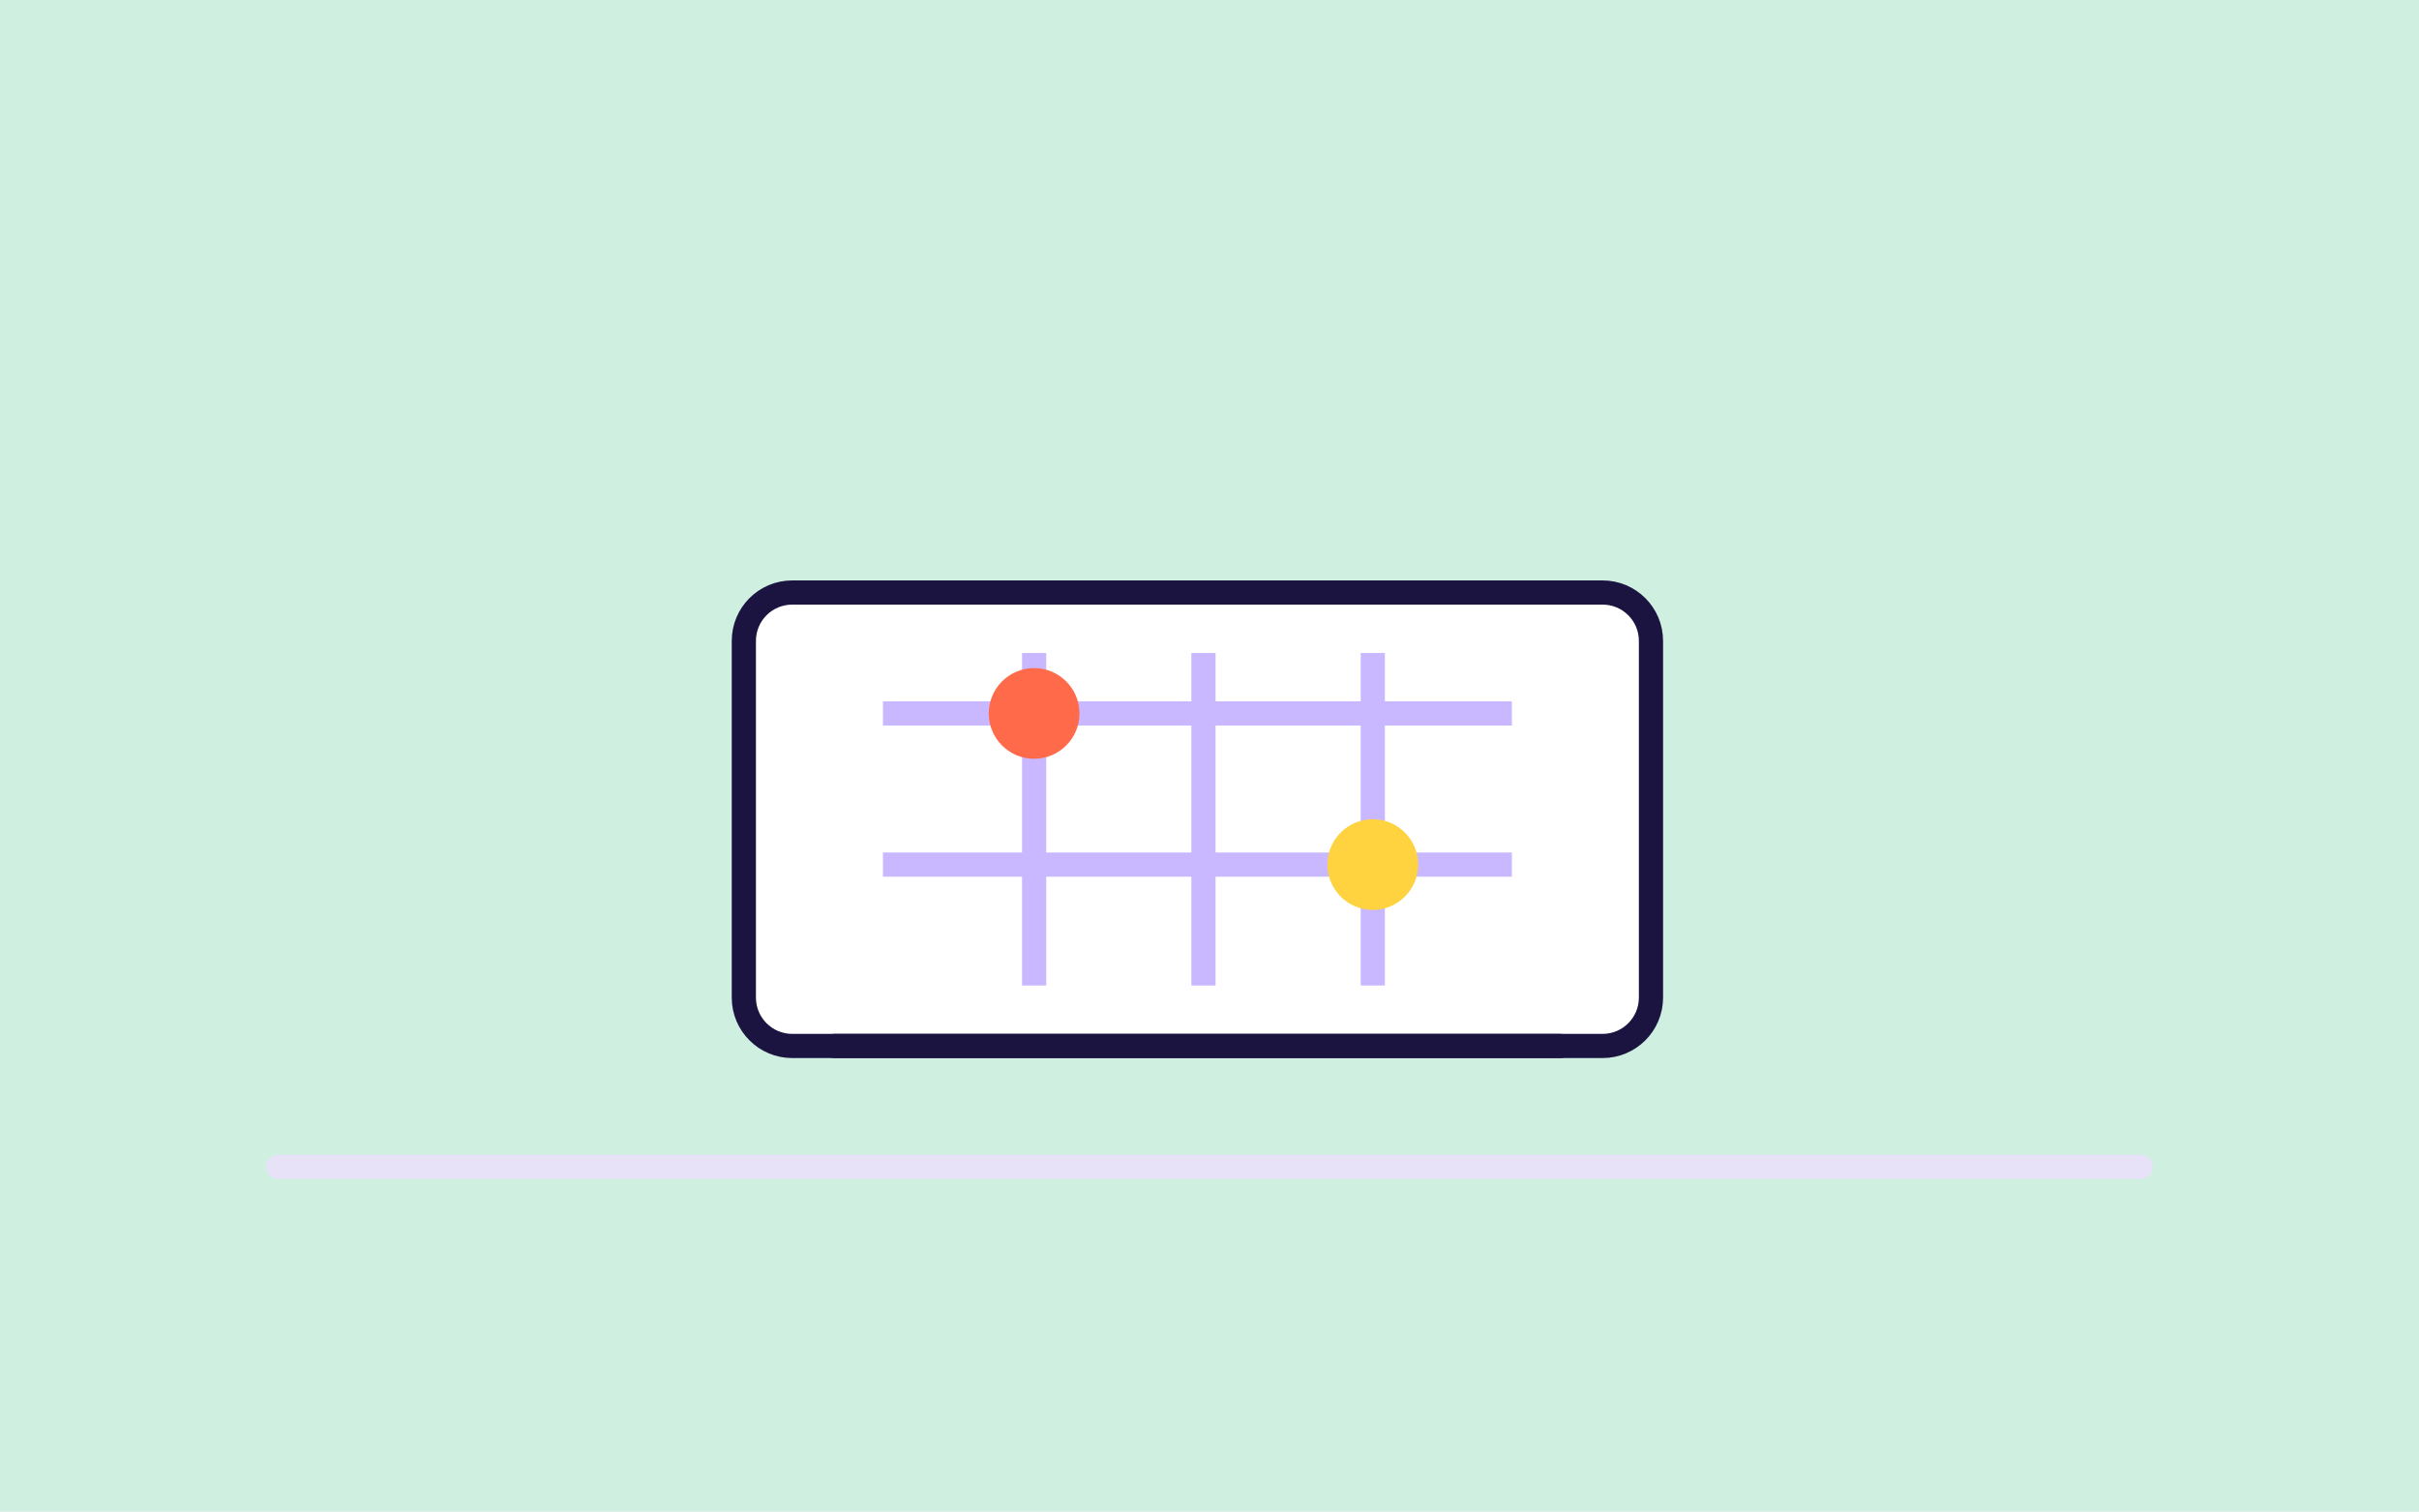
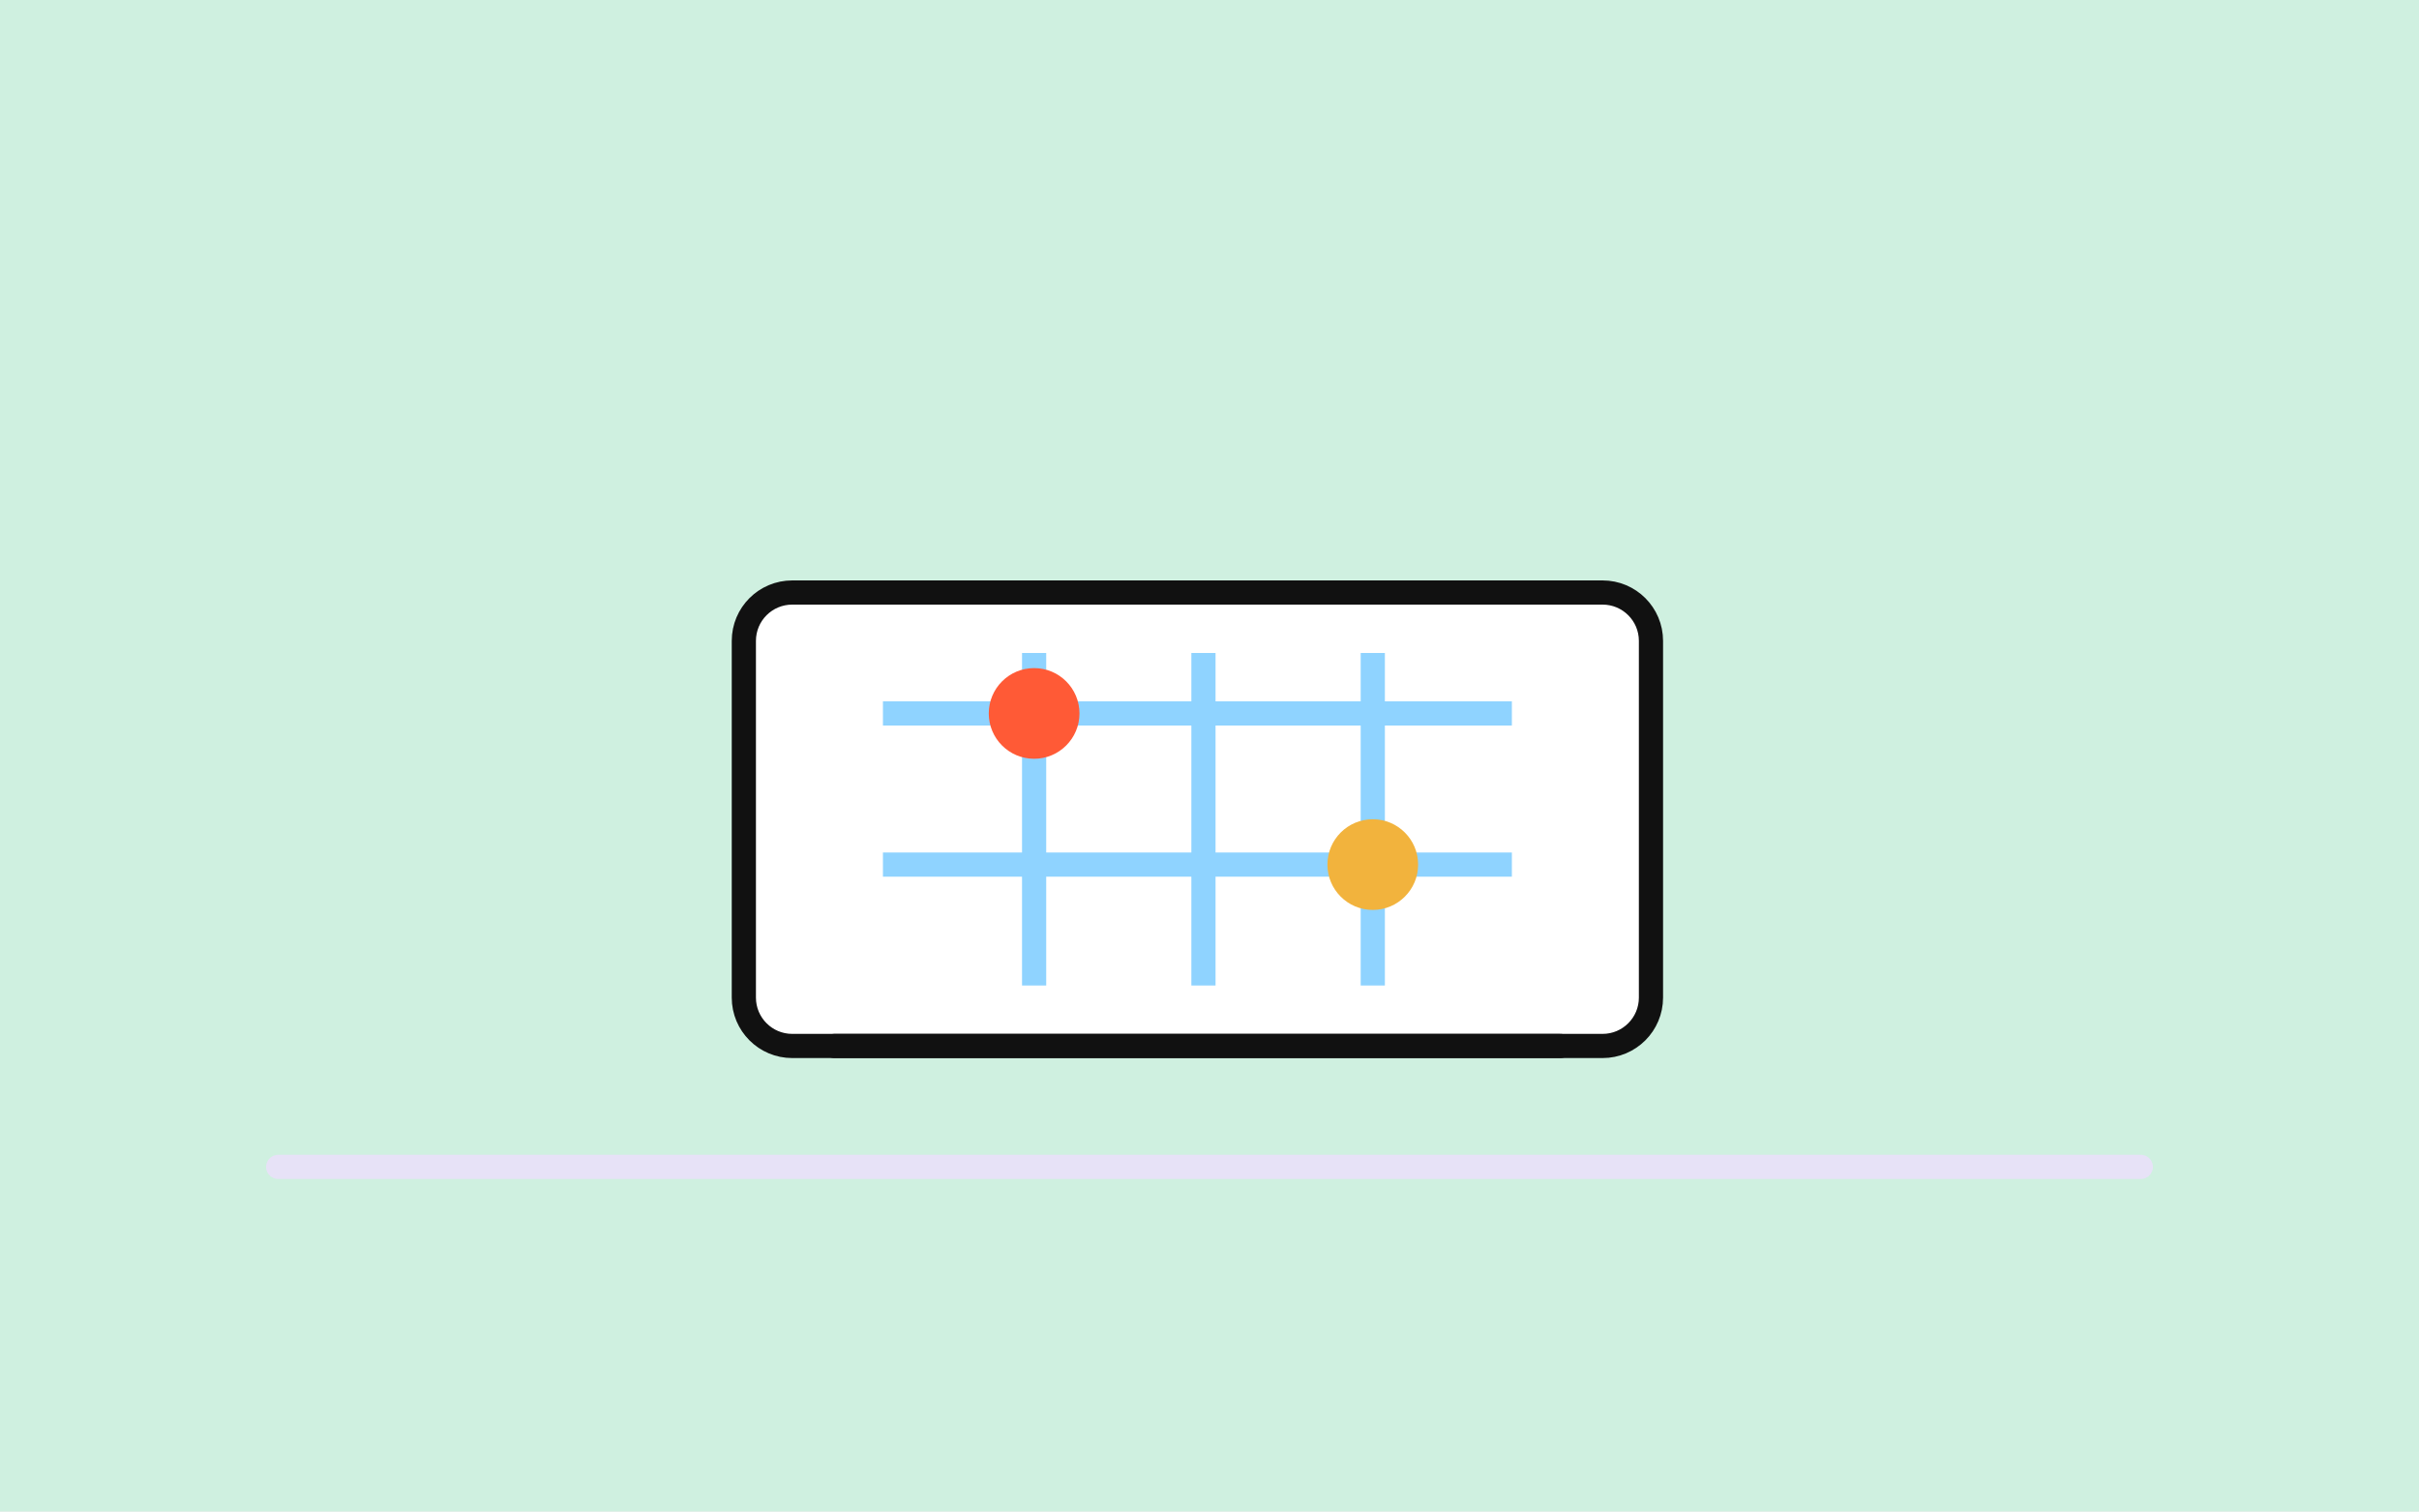
<svg xmlns="http://www.w3.org/2000/svg" viewBox="0 0 800 500" role="img" aria-label="Illustration of a board game bundle">
  <rect width="800" height="500" fill="#CFF0E0" />
  <path d="M92 386h616" stroke="#E7E2F7" stroke-width="8" stroke-linecap="round" />
-   <rect x="246" y="196" width="300" height="150" rx="16" fill="#FFFFFF" stroke="#1B1340" stroke-width="8" />
-   <path d="M292 236h208M292 286h208M342 216v110m56-110v110m56-110v110" stroke="#C9B8FF" stroke-width="8" />
-   <circle cx="342" cy="236" r="15" fill="#FF6B4A" />
-   <circle cx="454" cy="286" r="15" fill="#FFD23F" />
-   <path d="M276 346h240" stroke="#1B1340" stroke-width="8" stroke-linecap="round" />
+   <rect x="246" y="196" width="300" height="150" rx="16" fill="#FFFFFF" stroke="#111111" stroke-width="8" />
+   <path d="M292 236h208M292 286h208M342 216v110m56-110v110m56-110v110" stroke="#8FD3FF" stroke-width="8" />
+   <circle cx="342" cy="236" r="15" fill="#FF5A36" />
+   <circle cx="454" cy="286" r="15" fill="#F2B33D" />
+   <path d="M276 346h240" stroke="#111111" stroke-width="8" stroke-linecap="round" />
</svg>
